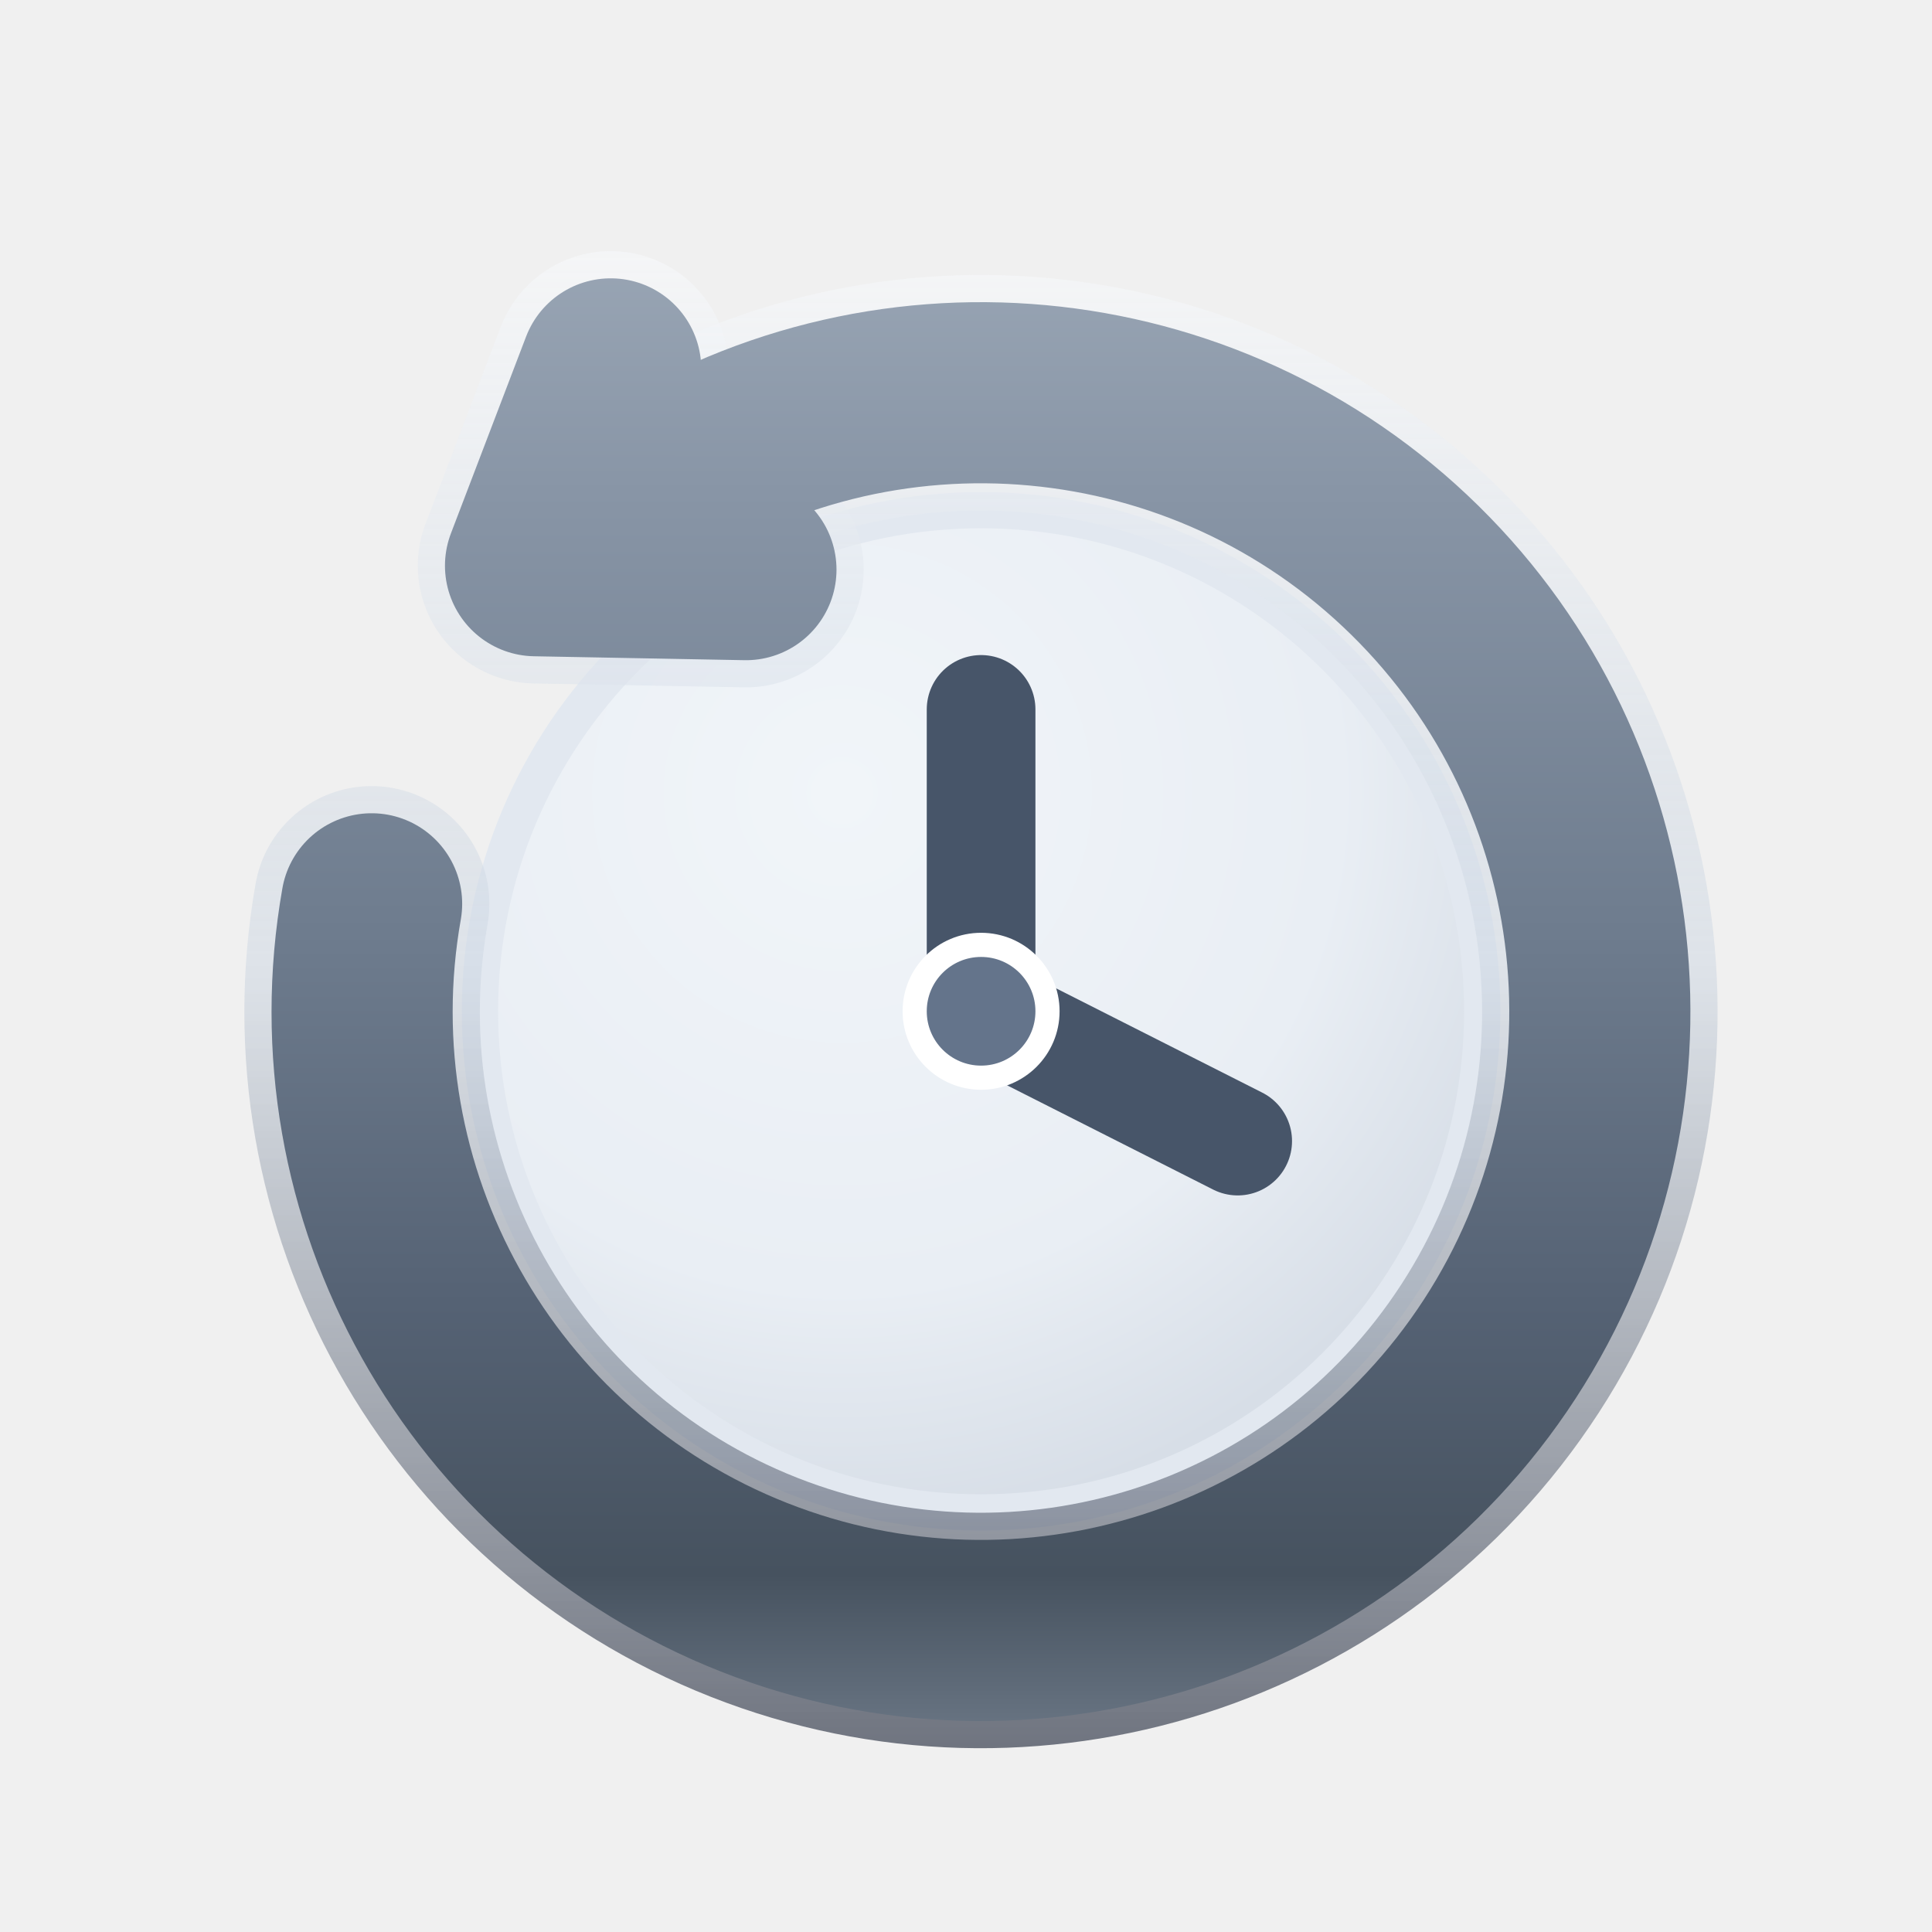
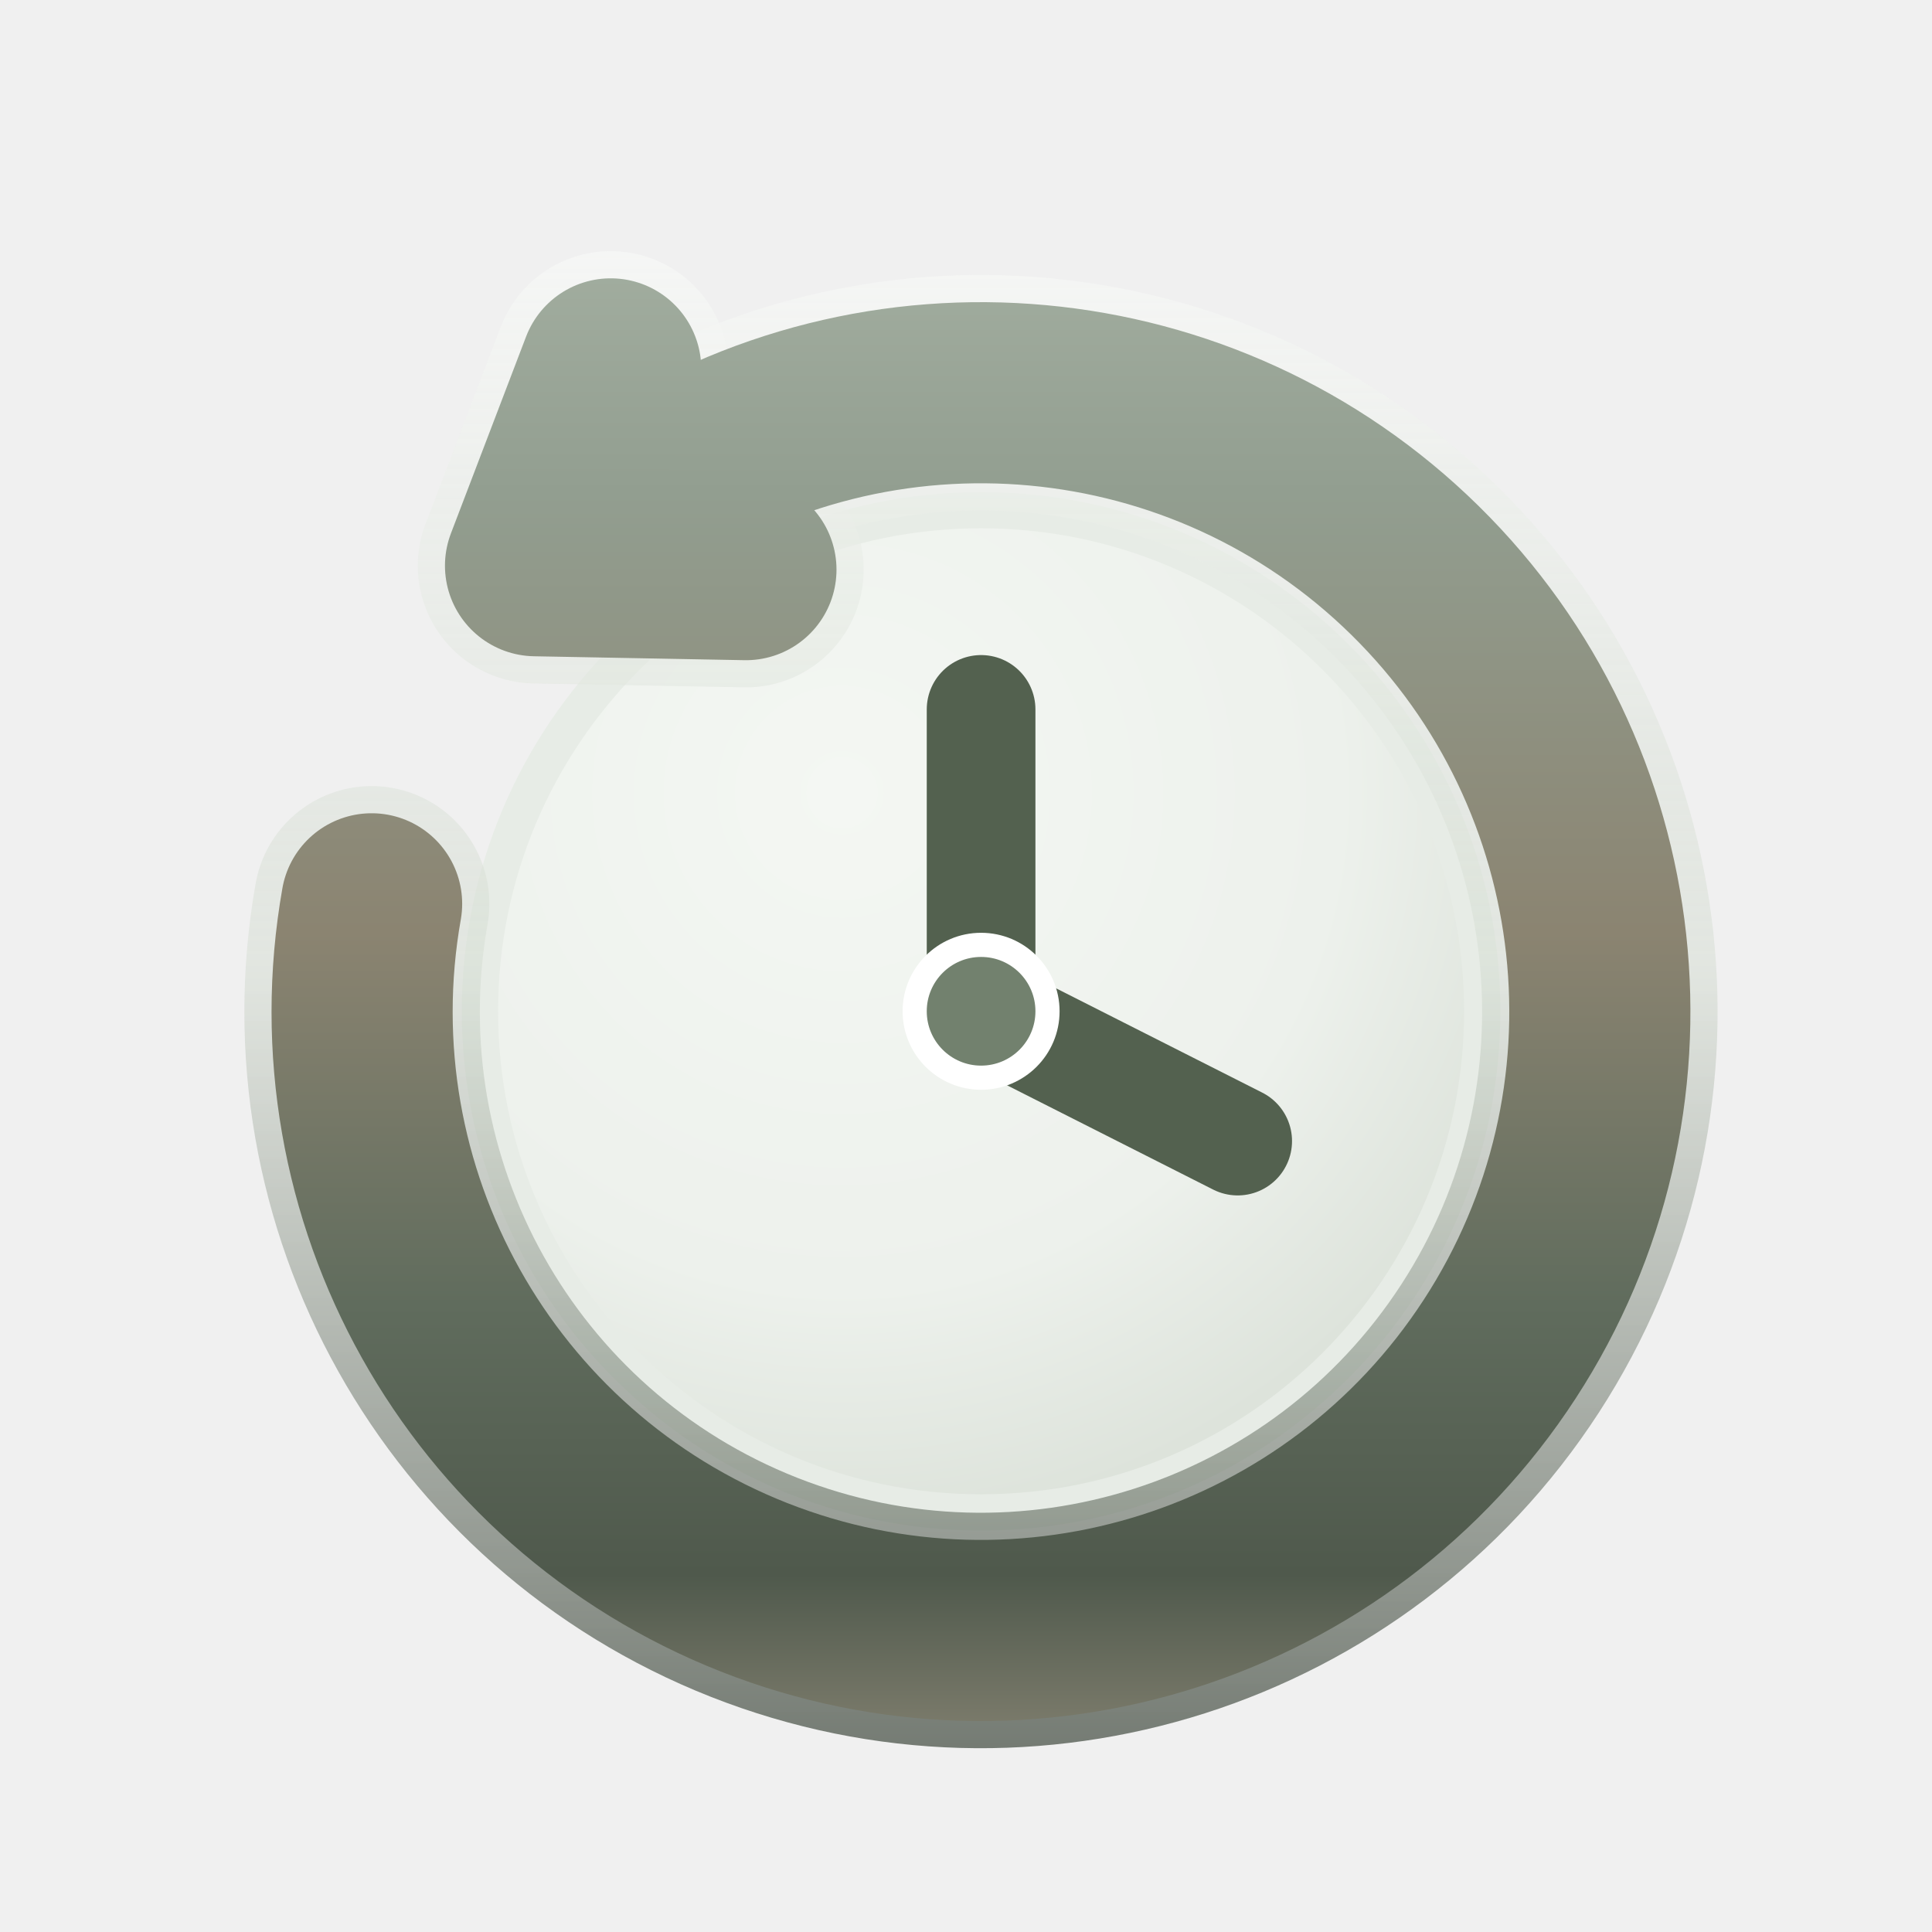
<svg xmlns="http://www.w3.org/2000/svg" viewBox="0 0 64 64">
  <defs>
    <radialGradient id="historyFace" cx="36%" cy="28%" r="74%">
-       <stop offset="0" stop-color="#F1F5F9" />
-       <stop offset="0.68" stop-color="#E9EEF4" />
-       <stop offset="1" stop-color="#D7DEE7" />
+       <stop offset="0" stop-color="#F4F7F3" />
+       <stop offset="0.68" stop-color="#EDF1EC" />
+       <stop offset="1" stop-color="#DDE3DB" />
    </radialGradient>
    <linearGradient id="historyMetal" x1="32" y1="4" x2="32" y2="60" gradientUnits="userSpaceOnUse">
-       <stop offset="0" stop-color="#A2AEBC" />
-       <stop offset="0.22" stop-color="#8895A6" />
-       <stop offset="0.48" stop-color="#6E7C8E" />
-       <stop offset="0.70" stop-color="#556274" />
-       <stop offset="0.86" stop-color="#46525F" />
-       <stop offset="1" stop-color="#7A8695" />
+       <stop offset="0" stop-color="#ABB6A8" />
+       <stop offset="0.22" stop-color="#929E90" />
+       <stop offset="0.48" stop-color="#8B8471" />
+       <stop offset="0.70" stop-color="#606C5D" />
+       <stop offset="0.86" stop-color="#4F594C" />
+       <stop offset="1" stop-color="#938D7C" />
    </linearGradient>
    <linearGradient id="historyMetalRim" x1="32" y1="4" x2="32" y2="60" gradientUnits="userSpaceOnUse">
      <stop offset="0" stop-color="#FFFFFF" stop-opacity="0.72" />
-       <stop offset="0.5" stop-color="#CBD5E1" stop-opacity="0.5" />
-       <stop offset="1" stop-color="#0F172A" stop-opacity="0.62" />
+       <stop offset="0.5" stop-color="#D3DBD0" stop-opacity="0.5" />
+       <stop offset="1" stop-color="#182316" stop-opacity="0.62" />
    </linearGradient>
  </defs>
-   <circle cx="32.5" cy="33.5" r="16.6" fill="url(#historyFace)" stroke="#E2E8F0" stroke-width="1.2" />
-   <path d="M32.5 23.5V33.5L41 37.8" fill="none" stroke="#475569" stroke-width="3.6" stroke-linecap="round" stroke-linejoin="round" />
-   <circle cx="32.5" cy="33.5" r="2.2" fill="#64748B" stroke="#FFFFFF" stroke-width="0.8" />
+   <circle cx="32.5" cy="33.5" r="16.6" fill="url(#historyFace)" stroke="#E7ECE6" stroke-width="1.2" />
+   <path d="M32.5 23.5V33.5L41 37.8" fill="none" stroke="#53614F" stroke-width="3.6" stroke-linecap="round" stroke-linejoin="round" />
+   <circle cx="32.5" cy="33.5" r="2.2" fill="#72816E" stroke="#FFFFFF" stroke-width="0.8" />
  <g fill="none" stroke-linecap="round" stroke-linejoin="round">
    <g stroke="url(#historyMetalRim)" stroke-width="7.8">
      <path d="M21.04 16.51A20.5 20.5 0 1 1 12.31 29.94" />
      <path d="M24.71 18.87L17.74 18.74L20.23 12.22" />
    </g>
    <g stroke="url(#historyMetal)" stroke-width="6">
      <path d="M21.04 16.51A20.5 20.5 0 1 1 12.31 29.94" />
      <path d="M24.71 18.87L17.74 18.74L20.23 12.22" />
    </g>
  </g>
</svg>
